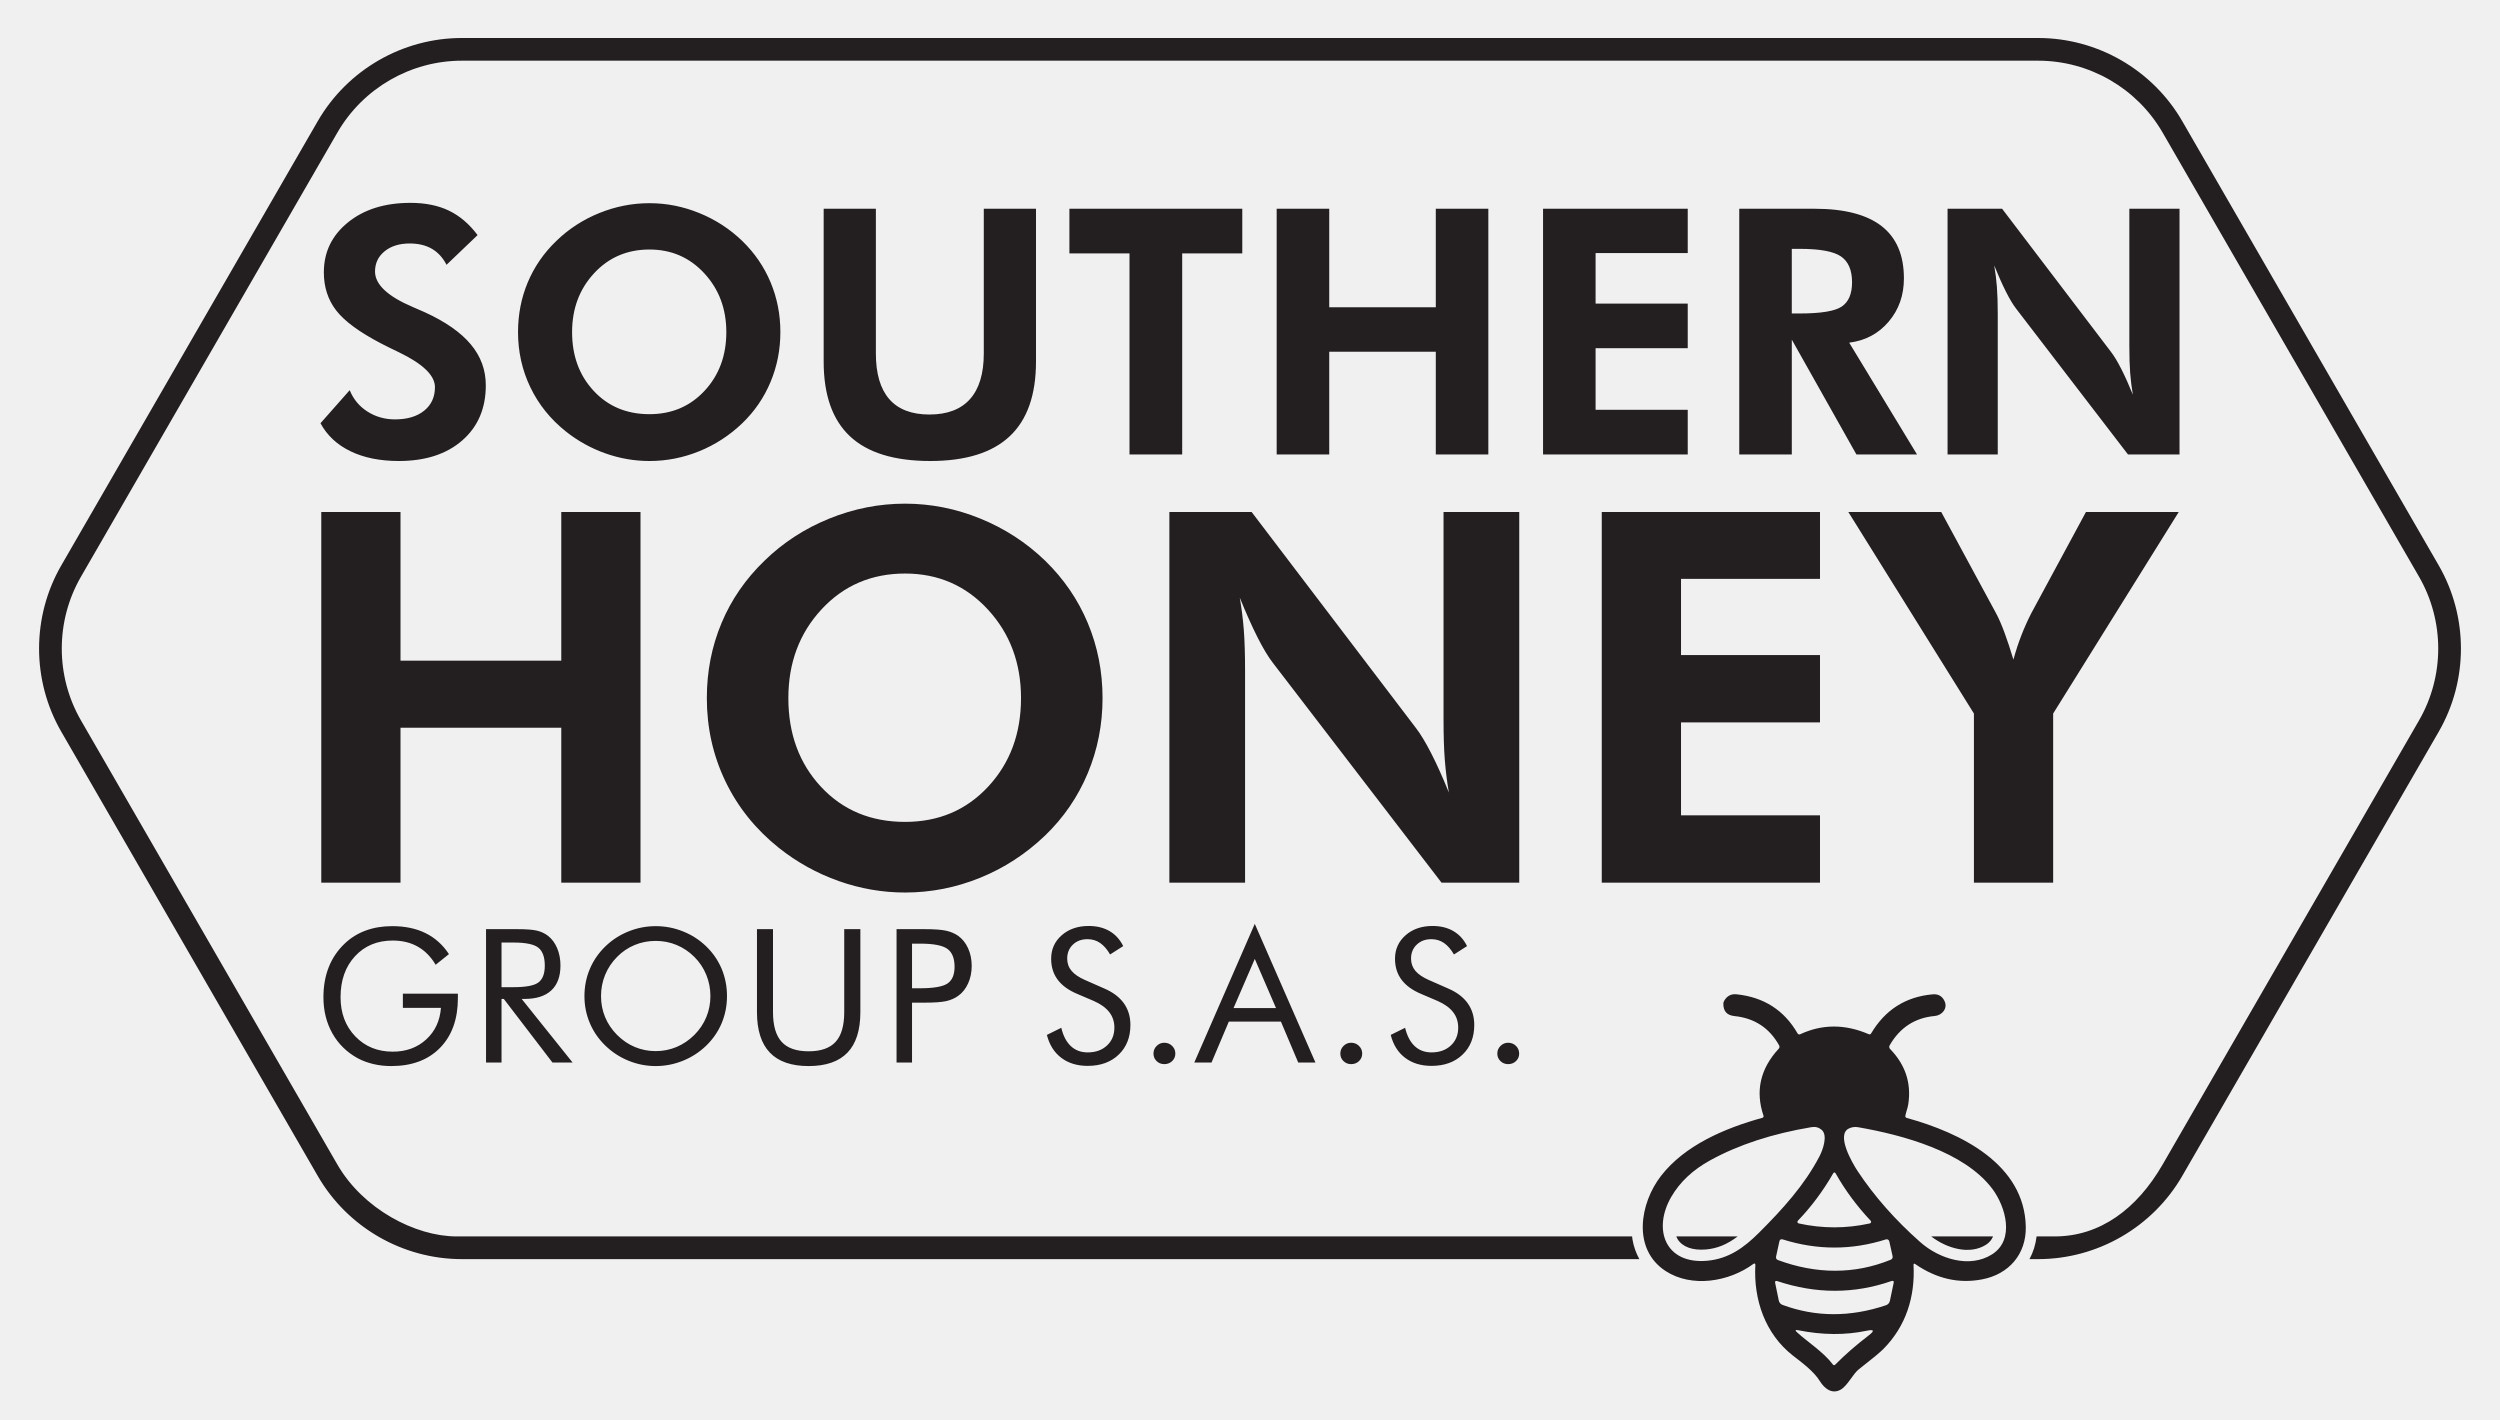
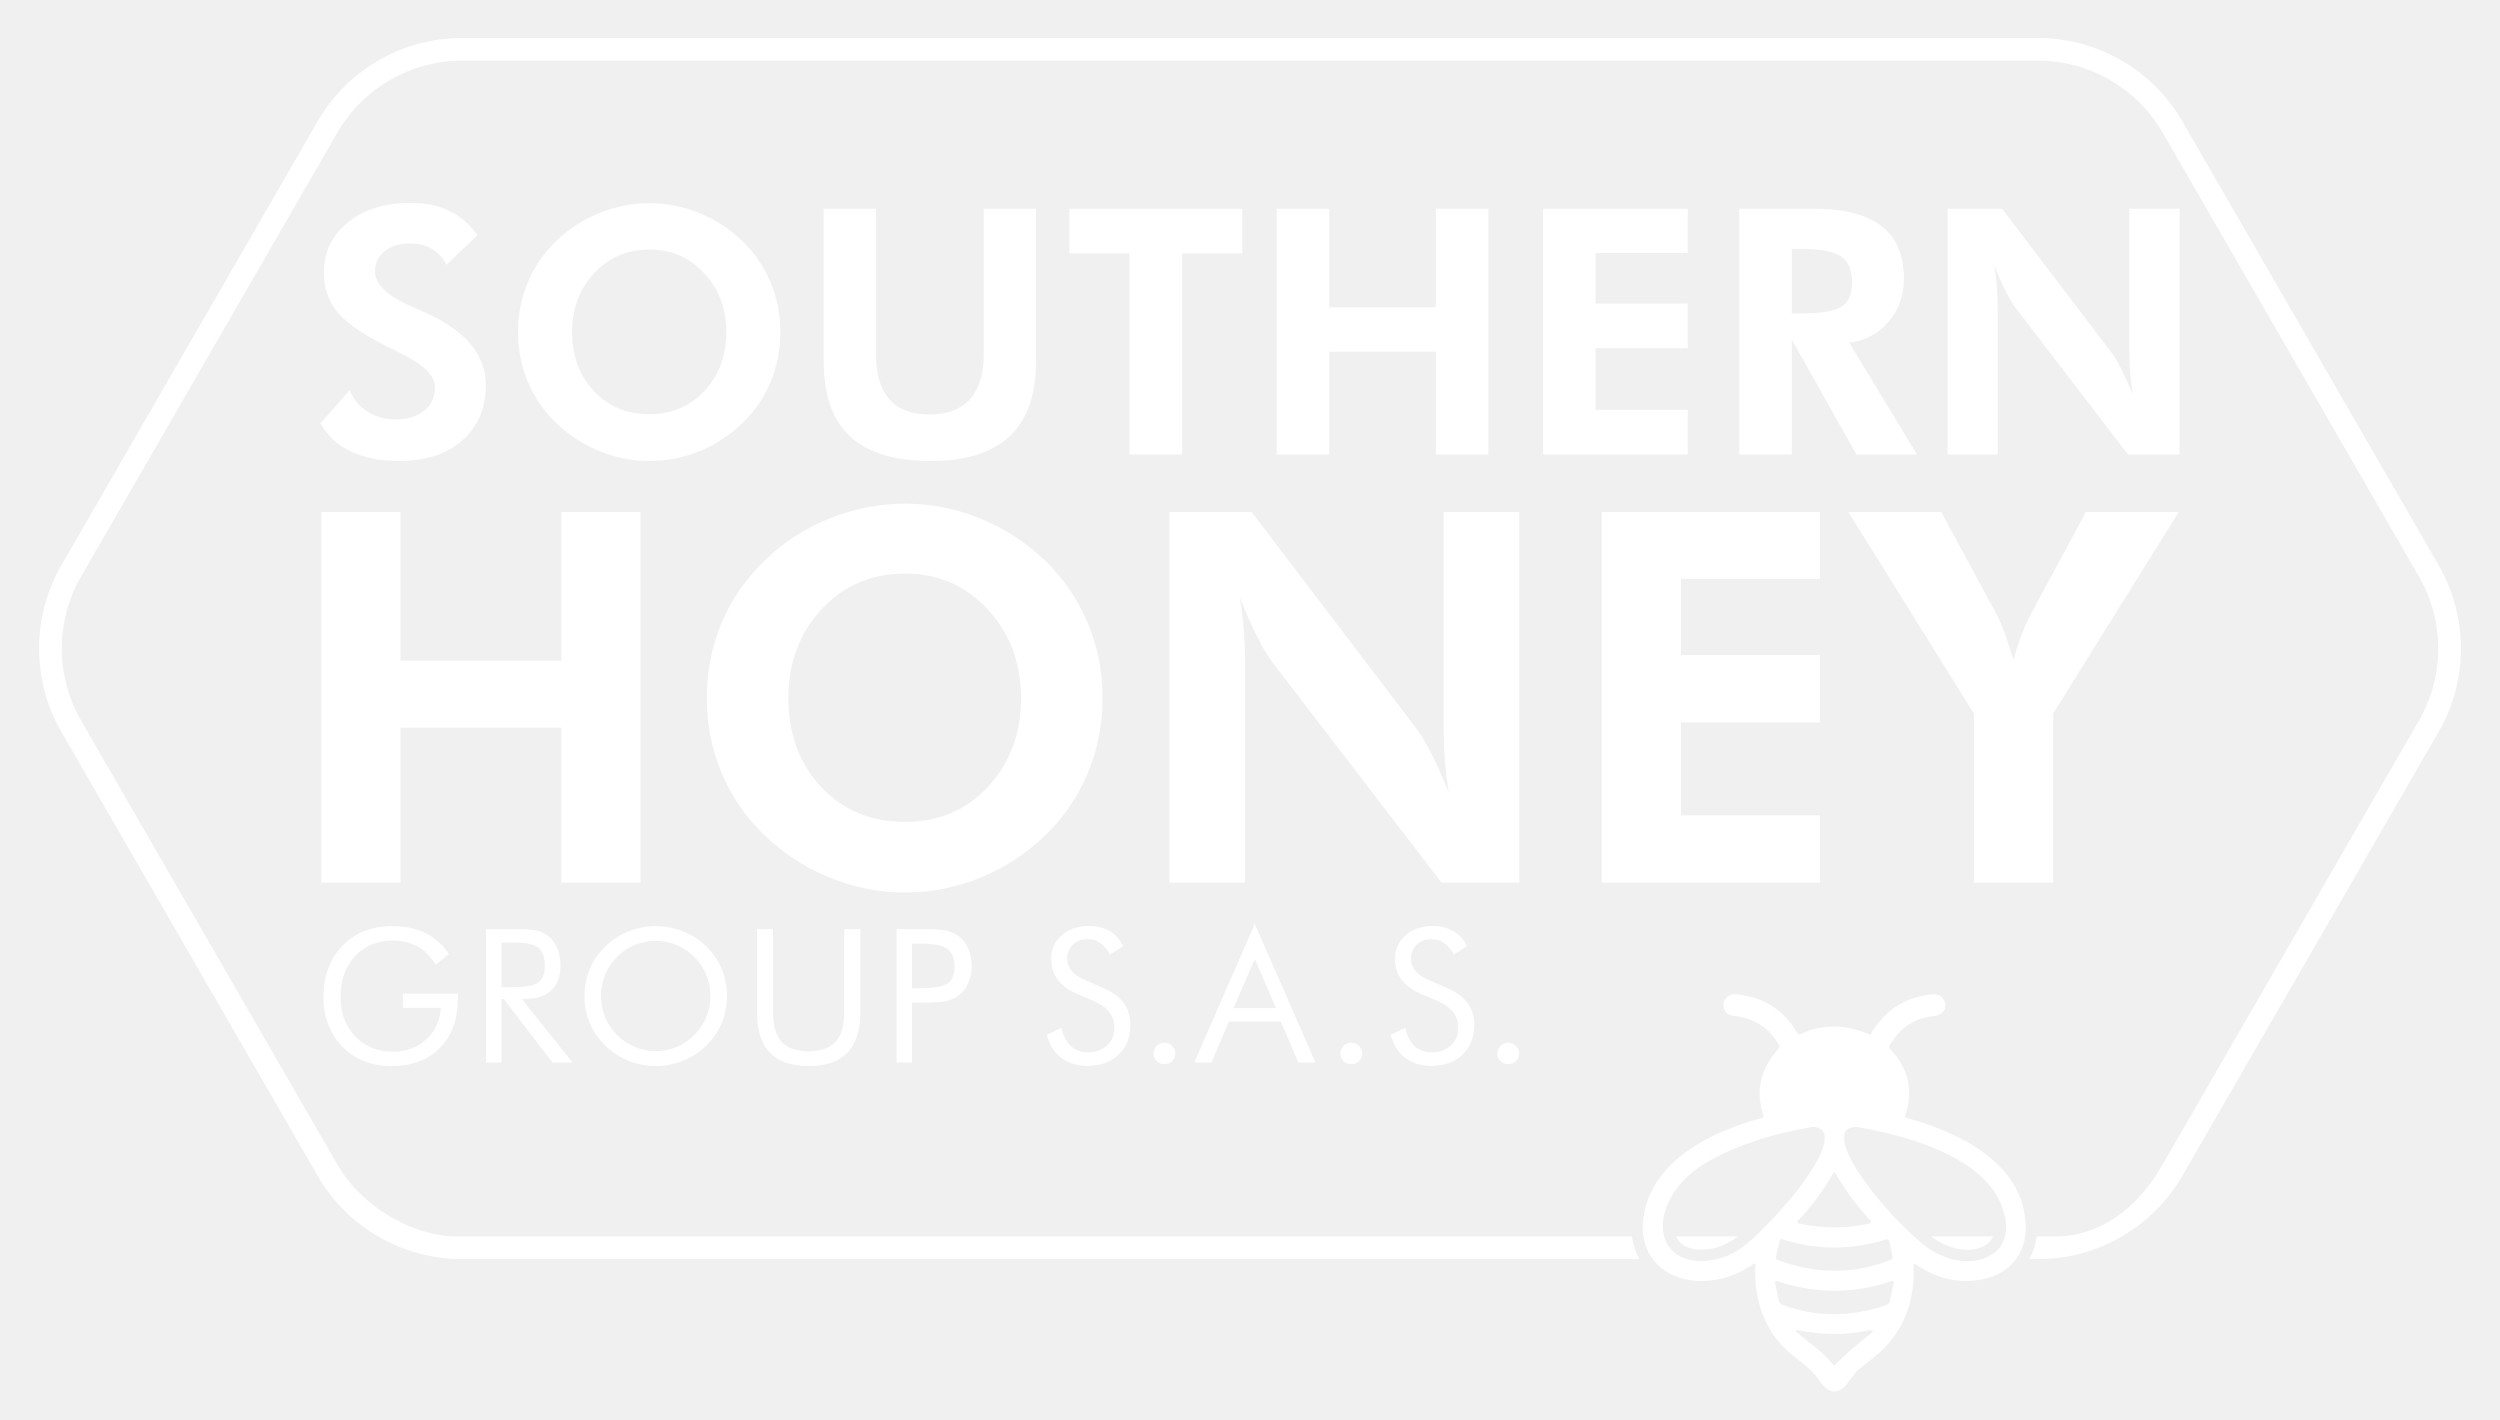
<svg xmlns="http://www.w3.org/2000/svg" version="1.1" width="394.783" height="224.199" viewBox="0 0 394.783 224.199">
-   <path transform="matrix(1,0,0,-1,-29.8111,717.6191)" d="M299.229 520.314C300.993 520.473 302.542 521.104 304.212 522.371H294.515C294.583 522.214 294.654 522.058 294.743 521.913 295.518 520.697 297.106 520.128 299.229 520.314ZM130.956 578.236V636.765H118.444V613.296H93.057V636.765H80.545V578.236H93.057V602.703H118.444V578.236ZM42.594 626.544 83.094 696.694C87.134 703.689 94.662 708.035 102.739 708.035H351.666C359.743 708.035 367.27 703.689 371.31 696.694L411.811 626.544C415.849 619.549 415.849 610.857 411.811 603.862L371.31 533.712C367.27 526.717 361.448 522.371 354.276 522.371H351.416C351.258 521.07 350.879 519.861 350.291 518.787H351.666C361.021 518.787 369.738 523.82 374.416 531.921L414.917 602.069C419.594 610.17 419.594 620.236 414.917 628.337L374.416 698.488C369.738 706.587 361.021 711.619 351.666 711.619H102.739C93.384 711.619 84.667 706.587 79.989 698.488L39.491 628.337C34.811 620.236 34.811 610.17 39.491 602.069L79.989 531.921C84.667 523.82 93.384 518.787 102.739 518.787H288.689C288.16 519.74 287.784 520.791 287.591 521.934 287.567 522.076 287.565 522.226 287.544 522.371H101.928C95.354 522.371 87.134 526.717 83.094 533.712L42.594 603.862C38.556 610.857 38.556 619.549 42.594 626.544ZM92.85 661.969C96.613 660.149 98.496 658.319 98.496 656.483 98.496 654.926 97.93 653.689 96.8 652.772 95.667 651.853 94.132 651.392 92.188 651.392 90.579 651.392 89.13 651.803 87.84 652.625 86.549 653.447 85.615 654.574 85.033 656.004L80.419 650.784C81.462 648.858 83.044 647.381 85.165 646.357 87.284 645.332 89.828 644.821 92.797 644.821 96.984 644.821 100.321 645.901 102.802 648.066 105.286 650.231 106.526 653.133 106.526 656.773 106.526 659.193 105.736 661.35 104.153 663.241 102.573 665.133 100.14 666.829 96.853 668.329 96.429 668.524 95.82 668.79 95.025 669.125 91.029 670.821 89.033 672.693 89.033 674.745 89.033 676.052 89.536 677.115 90.545 677.937 91.551 678.759 92.876 679.17 94.519 679.17 95.881 679.17 97.042 678.893 98.006 678.335 98.968 677.779 99.742 676.934 100.323 675.804L105.227 680.494C103.919 682.246 102.415 683.531 100.709 684.353 99.004 685.174 96.977 685.585 94.627 685.585 90.579 685.585 87.287 684.556 84.753 682.496 82.217 680.439 80.95 677.811 80.95 674.611 80.95 672.28 81.604 670.268 82.91 668.582 84.219 666.894 86.568 665.166 89.961 663.399 90.669 663.028 91.63 662.551 92.85 661.969ZM113.152 673.033C112.128 670.587 111.615 667.969 111.615 665.177 111.615 662.066 112.264 659.159 113.564 656.457 114.862 653.752 116.732 651.429 119.17 649.485 121.059 647.984 123.14 646.831 125.412 646.025 127.682 645.222 130 644.821 132.368 644.821 135.073 644.821 137.688 645.332 140.213 646.357 142.742 647.381 145.012 648.858 147.027 650.784 148.97 652.657 150.458 654.83 151.491 657.305 152.526 659.778 153.042 662.401 153.042 665.177 153.042 667.95 152.529 670.565 151.504 673.02 150.479 675.477 148.986 677.66 147.027 679.567 145.064 681.458 142.808 682.925 140.253 683.968 137.701 685.011 135.073 685.533 132.368 685.533 129.647 685.533 127.003 685.011 124.43 683.968 121.859 682.925 119.603 681.458 117.659 679.567 115.678 677.66 114.177 675.483 113.152 673.033ZM123.623 674.467C125.938 676.966 128.853 678.217 132.369 678.217 135.832 678.217 138.721 676.961 141.036 674.451 143.351 671.944 144.507 668.852 144.507 665.175 144.507 661.465 143.364 658.378 141.076 655.913 138.787 653.447 135.885 652.215 132.369 652.215 128.782 652.215 125.848 653.437 123.57 655.886 121.289 658.333 120.151 661.43 120.151 665.175 120.151 668.867 121.308 671.965 123.623 674.467ZM159.879 684.656V660.51C159.879 655.245 161.267 651.313 164.04 648.717 166.816 646.12 171.038 644.821 176.711 644.821 182.294 644.821 186.474 646.12 189.247 648.717 192.02 651.313 193.408 655.245 193.408 660.51V684.656H185.165V661.809C185.165 658.63 184.44 656.225 182.992 654.6 181.544 652.975 179.405 652.161 176.579 652.161 173.769 652.161 171.656 652.97 170.243 654.587 168.831 656.204 168.123 658.611 168.123 661.809V684.656ZM198.683 684.656V677.605H208.173V645.854H216.495V677.605H225.984V684.656ZM264.839 645.854V684.656H256.543V669.098H239.714V684.656H231.415V645.854H239.714V662.075H256.543V645.854ZM296.327 662.63V669.681H281.776V677.66H296.327V684.656H273.48V645.854H296.327V652.904H281.776V662.63ZM328.052 666.817C329.662 668.708 330.465 670.989 330.465 673.658 330.465 677.331 329.29 680.084 326.941 681.914 324.589 683.742 321.055 684.656 316.338 684.656H304.463V645.854H312.761V663.984L322.964 645.854H332.532L321.824 663.507C324.368 663.823 326.446 664.929 328.052 666.817ZM322.275 673.048C322.275 671.227 321.737 669.95 320.658 669.218 319.58 668.483 317.362 668.117 314.005 668.117H312.759V678.323H314.005C317.205 678.323 319.382 677.919 320.539 677.116 321.695 676.313 322.275 674.956 322.275 673.048ZM348.197 668.859 365.848 645.854H373.986V684.656H366.062V662.949C366.062 661.253 366.104 659.839 366.194 658.708 366.283 657.579 366.423 656.438 366.618 655.29 365.98 656.862 365.366 658.227 364.774 659.385 364.184 660.542 363.639 661.44 363.146 662.075L345.969 684.656H337.357V645.854H345.282V668.01C345.282 669.744 345.237 671.179 345.148 672.32 345.061 673.457 344.918 674.585 344.724 675.698 345.38 674.09 345.995 672.707 346.58 671.551 347.163 670.392 347.702 669.496 348.197 668.859ZM321.689 636.765 341.519 604.942V578.236H354.031V604.942L373.86 636.765H359.209L350.594 620.813C350.007 619.667 349.48 618.495 349.014 617.294 348.548 616.096 348.129 614.816 347.755 613.457 347.276 615.055 346.809 616.47 346.356 617.694 345.904 618.922 345.463 619.933 345.037 620.733L336.361 636.765ZM295.266 626.21H317.212V636.765H282.75V578.236H317.212V588.871H295.266V603.544H317.212V614.176H295.266ZM269.72 578.236V636.765H257.765V604.023C257.765 601.463 257.831 599.333 257.965 597.626 258.099 595.92 258.31 594.202 258.605 592.469 257.646 594.842 256.719 596.899 255.827 598.645 254.934 600.391 254.115 601.745 253.369 602.703L227.462 636.765H214.47V578.236H226.424V611.658C226.424 614.271 226.356 616.436 226.224 618.156 226.089 619.873 225.877 621.574 225.584 623.252 226.569 620.826 227.501 618.74 228.381 616.996 229.261 615.251 230.075 613.896 230.82 612.938L257.446 578.236ZM201.596 619.214C200.05 622.917 197.799 626.21 194.841 629.087 191.884 631.94 188.478 634.152 184.628 635.724 180.774 637.297 176.811 638.084 172.734 638.084 168.628 638.084 164.638 637.297 160.758 635.724 156.881 634.152 153.476 631.94 150.546 629.087 147.562 626.21 145.293 622.924 143.751 619.235 142.204 615.543 141.43 611.592 141.43 607.381 141.43 602.691 142.41 598.306 144.369 594.229 146.329 590.152 149.147 586.646 152.823 583.715 155.676 581.45 158.815 579.709 162.239 578.497 165.663 577.283 169.16 576.678 172.734 576.678 176.811 576.678 180.753 577.452 184.567 578.998 188.378 580.541 191.802 582.767 194.841 585.675 197.773 588.497 200.019 591.776 201.578 595.508 203.137 599.238 203.917 603.196 203.917 607.381 203.917 611.566 203.143 615.508 201.596 619.214ZM185.807 621.374C189.297 617.589 191.043 612.924 191.043 607.381 191.043 601.784 189.318 597.128 185.865 593.409 182.415 589.69 178.037 587.831 172.733 587.831 167.324 587.831 162.9 589.677 159.46 593.37 156.023 597.059 154.303 601.731 154.303 607.381 154.303 612.951 156.049 617.62 159.542 621.392 163.031 625.163 167.43 627.049 172.733 627.049 177.956 627.049 182.315 625.158 185.807 621.374ZM100.706 566.952C99.728 568.429 98.496 569.535 97.008 570.267 95.522 571.002 93.769 571.368 91.746 571.368 90.221 571.368 88.83 571.139 87.574 570.678 86.318 570.217 85.215 569.538 84.266 568.637 83.134 567.562 82.286 566.316 81.728 564.902 81.166 563.488 80.885 561.905 80.885 560.148 80.885 558.021 81.356 556.119 82.293 554.447 83.234 552.772 84.567 551.46 86.294 550.512 87.05 550.109 87.877 549.801 88.775 549.59 89.671 549.379 90.614 549.274 91.601 549.274 94.853 549.274 97.416 550.232 99.297 552.15 101.177 554.07 102.117 556.688 102.117 560.007V560.71H93.429V558.466H99.442C99.287 556.414 98.509 554.747 97.103 553.467 95.699 552.187 93.94 551.547 91.83 551.547 89.433 551.547 87.461 552.353 85.912 553.965 84.364 555.574 83.589 557.636 83.589 560.148 83.589 562.813 84.35 564.973 85.876 566.622 87.401 568.271 89.386 569.095 91.83 569.095 93.326 569.095 94.641 568.777 95.772 568.139 96.905 567.502 97.848 566.546 98.606 565.271ZM106.563 570.894V549.835H109.01V559.875H109.368L117.05 549.835H120.229L112.189 559.875H112.633C114.493 559.875 115.905 560.325 116.869 561.22 117.832 562.116 118.315 563.427 118.315 565.155 118.315 566.151 118.143 567.062 117.798 567.881 117.453 568.7 116.969 569.356 116.345 569.843 115.847 570.227 115.267 570.499 114.612 570.657 113.953 570.815 112.921 570.894 111.511 570.894ZM110.921 568.779C112.839 568.779 114.14 568.508 114.819 567.968 115.502 567.425 115.841 566.477 115.841 565.126 115.841 563.87 115.51 562.99 114.848 562.487 114.188 561.984 112.878 561.731 110.921 561.731H109.01V568.779ZM129.055 570.533C127.672 569.977 126.453 569.188 125.397 568.16 124.322 567.115 123.505 565.924 122.945 564.587 122.383 563.249 122.102 561.827 122.102 560.322 122.102 558.826 122.383 557.412 122.945 556.077 123.505 554.744 124.322 553.556 125.397 552.511 126.463 551.476 127.682 550.678 129.06 550.117 130.437 549.556 131.87 549.274 133.358 549.274 134.843 549.274 136.281 549.556 137.669 550.117 139.055 550.678 140.282 551.476 141.346 552.511 142.41 553.546 143.221 554.731 143.78 556.064 144.335 557.396 144.612 558.816 144.612 560.322 144.612 561.837 144.335 563.264 143.78 564.602 143.221 565.94 142.41 567.125 141.346 568.16 140.289 569.188 139.068 569.977 137.682 570.533 136.295 571.091 134.854 571.368 133.358 571.368 131.87 571.368 130.435 571.091 129.055 570.533ZM127.253 566.507C128.059 567.331 128.987 567.96 130.032 568.392 131.078 568.824 132.186 569.038 133.358 569.038 134.519 569.038 135.62 568.824 136.661 568.392 137.704 567.96 138.636 567.331 139.461 566.507 140.277 565.693 140.904 564.752 141.34 563.689 141.776 562.625 141.994 561.503 141.994 560.323 141.994 559.151 141.778 558.044 141.346 556.999 140.914 555.953 140.287 555.019 139.461 554.194 138.625 553.359 137.688 552.725 136.648 552.287 135.605 551.853 134.509 551.634 133.358 551.634 132.197 551.634 131.099 551.851 130.069 552.282 129.036 552.711 128.099 553.351 127.253 554.194 126.418 555.037 125.786 555.977 125.36 557.012 124.933 558.05 124.72 559.151 124.72 560.323 124.72 561.503 124.936 562.619 125.367 563.673 125.8 564.728 126.429 565.671 127.253 566.507ZM149.347 570.894V557.788C149.347 554.942 150.027 552.811 151.383 551.397 152.739 549.982 154.78 549.274 157.503 549.274 160.237 549.274 162.281 549.982 163.64 551.397 164.997 552.811 165.673 554.942 165.673 557.788V570.894H163.126V557.788C163.126 555.661 162.676 554.099 161.77 553.101 160.861 552.103 159.441 551.605 157.503 551.605 155.568 551.605 154.145 552.103 153.24 553.101 152.334 554.099 151.878 555.661 151.878 557.788V570.894ZM171.388 570.894V549.835H173.832V559.285H175.099 175.805C177.359 559.285 178.496 559.367 179.221 559.529 179.945 559.693 180.574 559.967 181.112 560.351 181.784 560.831 182.308 561.486 182.687 562.321 183.066 563.156 183.256 564.08 183.256 565.097 183.256 566.114 183.066 567.038 182.687 567.873 182.308 568.708 181.784 569.364 181.112 569.843 180.574 570.217 179.943 570.486 179.213 570.649 178.483 570.812 177.348 570.894 175.805 570.894ZM175.098 568.606C177.208 568.606 178.644 568.335 179.407 567.787 180.168 567.239 180.55 566.296 180.55 564.953 180.55 563.697 180.179 562.817 179.436 562.314 178.694 561.811 177.248 561.559 175.098 561.559H173.832V568.606ZM197.472 569.93C196.358 568.953 195.802 567.716 195.802 566.219 195.802 564.934 196.147 563.83 196.832 562.911 197.517 561.989 198.56 561.236 199.961 560.652L202.521 559.558C203.614 559.079 204.43 558.492 204.973 557.797 205.515 557.102 205.787 556.285 205.787 555.345 205.787 554.183 205.397 553.243 204.62 552.519 203.843 551.794 202.827 551.431 201.572 551.431 200.506 551.431 199.621 551.76 198.918 552.419 198.212 553.075 197.707 554.041 197.401 555.316L195.128 554.194C195.521 552.63 196.279 551.426 197.401 550.576 198.523 549.727 199.914 549.303 201.572 549.303 203.603 549.303 205.236 549.896 206.469 551.081 207.701 552.263 208.317 553.825 208.317 555.761 208.317 557.086 207.97 558.231 207.275 559.2 206.58 560.167 205.547 560.944 204.175 561.529L201.17 562.853C200.2 563.275 199.484 563.759 199.026 564.307 198.565 564.852 198.336 565.5 198.336 566.249 198.336 567.141 198.633 567.873 199.234 568.45 199.832 569.024 200.604 569.311 201.544 569.311 202.281 569.311 202.942 569.114 203.527 568.716 204.112 568.316 204.641 567.71 205.11 566.896L207.18 568.218C206.664 569.264 205.942 570.053 205.018 570.591 204.09 571.129 202.995 571.396 201.728 571.396 200.003 571.396 198.583 570.907 197.472 569.93ZM227.957 571.729 218.407 549.835H221.126L223.859 556.293H232.086L234.817 549.835H237.538ZM231.309 558.437H224.606L227.959 566.191ZM249.424 554.194C249.819 552.63 250.575 551.426 251.697 550.576 252.819 549.727 254.21 549.303 255.869 549.303 257.901 549.303 259.535 549.896 260.768 551.081 262 552.263 262.616 553.825 262.616 555.761 262.616 557.086 262.269 558.231 261.573 559.2 260.878 560.167 259.843 560.944 258.474 561.529L255.466 562.853C254.496 563.275 253.783 563.759 253.322 564.307 252.864 564.852 252.632 565.5 252.632 566.249 252.632 567.141 252.932 567.873 253.533 568.45 254.131 569.024 254.9 569.311 255.839 569.311 256.58 569.311 257.241 569.114 257.825 568.716 258.41 568.316 258.937 567.71 259.408 566.896L261.478 568.218C260.962 569.264 260.238 570.053 259.313 570.591 258.389 571.129 257.294 571.396 256.027 571.396 254.302 571.396 252.882 570.907 251.771 569.93 250.657 568.953 250.101 567.716 250.101 566.219 250.101 564.934 250.444 563.83 251.131 562.911 251.816 561.989 252.859 561.236 254.257 560.652L256.82 559.558C257.913 559.079 258.729 558.492 259.271 557.797 259.814 557.102 260.082 556.285 260.082 555.345 260.082 554.183 259.695 553.243 258.918 552.519 258.141 551.794 257.125 551.431 255.869 551.431 254.805 551.431 253.919 551.76 253.214 552.419 252.511 553.075 252.005 554.041 251.697 555.316ZM213.672 552.956C213.203 552.956 212.8 552.79 212.463 552.453 212.129 552.118 211.96 551.715 211.96 551.244 211.96 550.775 212.126 550.38 212.455 550.059 212.787 549.738 213.193 549.577 213.672 549.577 214.162 549.577 214.572 549.738 214.91 550.059 215.244 550.38 215.413 550.775 215.413 551.244 215.413 551.723 215.242 552.129 214.902 552.461 214.562 552.793 214.151 552.956 213.672 552.956ZM241.971 552.453C241.636 552.118 241.468 551.715 241.468 551.244 241.468 550.775 241.633 550.38 241.963 550.059 242.295 549.738 242.7 549.577 243.179 549.577 243.669 549.577 244.081 549.738 244.417 550.059 244.752 550.38 244.921 550.775 244.921 551.244 244.921 551.723 244.75 552.129 244.41 552.461 244.07 552.793 243.659 552.956 243.179 552.956 242.711 552.956 242.308 552.79 241.971 552.453ZM266.762 552.453C266.424 552.118 266.256 551.715 266.256 551.244 266.256 550.775 266.422 550.38 266.753 550.059 267.085 549.738 267.489 549.577 267.97 549.577 268.458 549.577 268.872 549.738 269.206 550.059 269.543 550.38 269.708 550.775 269.708 551.244 269.708 551.723 269.54 552.129 269.201 552.461 268.858 552.793 268.449 552.956 267.97 552.956 267.499 552.956 267.096 552.79 266.762 552.453ZM310.694 552.013C307.779 548.853 306.976 545.323 308.291 541.428 308.337 541.289 308.26 541.139 308.121 541.104 302.158 539.461 295.853 536.757 292.113 531.939 288.763 527.62 287.528 520.356 292.842 516.901 296.946 514.241 302.837 515.168 306.738 518.062 306.851 518.149 307.017 518.057 307.007 517.912 306.685 512.35 308.587 506.977 312.89 503.59 314.336 502.455 316.217 501.11 317.209 499.497 317.91 498.373 319.067 497.42 320.428 498.149 321.563 498.768 322.411 500.656 323.306 501.357 325.374 502.969 326.675 504.046 327.207 504.583 330.789 508.189 332.243 512.821 331.984 517.834 331.969 518.084 332.066 518.136 332.269 517.994 335.632 515.679 339.148 514.881 342.83 515.592 347.023 516.4 349.793 519.545 349.709 523.907 349.514 533.778 339.501 538.71 330.929 541.078 330.736 541.129 330.657 541.255 330.694 541.449 330.812 542.066 331.063 542.632 331.155 543.259 331.658 546.577 330.699 549.479 328.281 551.971 328.137 552.121 328.105 552.351 328.207 552.535 329.819 555.352 332.203 556.902 335.356 557.183 336.449 557.281 337.428 558.352 336.886 559.519 336.517 560.317 335.89 560.678 335.013 560.601 330.752 560.227 327.51 558.171 325.287 554.431 325.197 554.28 325.068 554.239 324.908 554.307 321.168 555.919 317.562 555.919 314.086 554.297 313.936 554.225 313.757 554.28 313.673 554.425 311.56 558.095 308.348 560.157 304.033 560.607 303.161 560.694 302.506 560.341 302.061 559.543 301.987 559.414 301.95 559.269 301.95 559.114 301.945 557.933 302.524 557.286 303.702 557.168 306.857 556.846 309.209 555.308 310.757 552.546 310.855 552.374 310.829 552.158 310.694 552.013ZM299.874 534.389C304.354 536.852 309.69 538.595 315.868 539.627 316.49 539.73 317.03 539.585 317.48 539.198 318.481 538.337 317.662 536.043 317.148 535.052 314.791 530.509 311.302 526.662 307.541 522.916 305.215 520.602 302.79 518.834 299.387 518.529 292.755 517.944 290.75 523.517 293.745 528.65 295.107 530.987 297.153 532.898 299.874 534.389ZM310.797 521.58C310.86 521.88 311.037 521.983 311.332 521.896 316.796 520.182 322.224 520.187 327.623 521.901 327.855 521.977 328.1 521.832 328.155 521.596L328.669 519.286C328.738 518.991 328.627 518.788 328.353 518.68 322.646 516.357 316.604 516.41 310.597 518.632 310.325 518.73 310.223 518.922 310.28 519.207ZM323.156 532.686C322.313 533.966 319.732 538.398 321.758 539.41 322.219 539.636 322.706 539.705 323.22 539.618 330.249 538.398 340.038 535.767 344.447 529.858 346.509 527.097 348.047 521.865 344.382 519.539 340.841 517.298 336.056 518.809 333.046 521.472 329.085 524.972 325.79 528.712 323.156 532.686ZM319.698 532.298C321.194 529.652 323.032 527.168 325.218 524.842 325.353 524.697 325.276 524.466 325.084 524.424 321.35 523.599 317.605 523.599 313.849 524.424 313.651 524.466 313.58 524.708 313.72 524.853 315.827 527.044 317.683 529.525 319.277 532.298 319.417 532.541 319.556 532.541 319.698 532.298ZM310.481 515.312C316.589 513.276 322.593 513.276 328.488 515.322 328.783 515.425 328.901 515.322 328.84 515.017L328.256 512.22C328.177 511.862 327.963 511.62 327.618 511.498 321.967 509.604 316.528 509.623 311.29 511.561 310.99 511.669 310.766 511.93 310.705 512.241L310.136 515.001C310.068 515.307 310.187 515.41 310.481 515.312ZM313.777 507.556C317.606 506.79 321.2 506.766 324.567 507.474 325.763 507.728 325.873 507.48 324.904 506.74 322.879 505.186 321.122 503.651 319.631 502.139 319.486 501.989 319.349 501.999 319.231 502.165 317.795 504.082 315.309 505.663 313.6 507.216 313.245 507.543 313.3 507.656 313.777 507.556ZM344.542 522.373H334.773C337.259 520.453 340.86 519.431 343.42 521.053 343.949 521.39 344.318 521.825 344.542 522.373" fill="#231f20" fill-rule="evenodd" />
+   <path transform="matrix(1,0,0,-1,-29.8111,717.6191)" d="M299.229 520.314C300.993 520.473 302.542 521.104 304.212 522.371H294.515C294.583 522.214 294.654 522.058 294.743 521.913 295.518 520.697 297.106 520.128 299.229 520.314ZM130.956 578.236V636.765H118.444V613.296H93.057V636.765H80.545V578.236H93.057V602.703H118.444V578.236ZM42.594 626.544 83.094 696.694C87.134 703.689 94.662 708.035 102.739 708.035H351.666C359.743 708.035 367.27 703.689 371.31 696.694L411.811 626.544C415.849 619.549 415.849 610.857 411.811 603.862L371.31 533.712C367.27 526.717 361.448 522.371 354.276 522.371H351.416C351.258 521.07 350.879 519.861 350.291 518.787H351.666C361.021 518.787 369.738 523.82 374.416 531.921L414.917 602.069C419.594 610.17 419.594 620.236 414.917 628.337L374.416 698.488C369.738 706.587 361.021 711.619 351.666 711.619H102.739C93.384 711.619 84.667 706.587 79.989 698.488L39.491 628.337C34.811 620.236 34.811 610.17 39.491 602.069L79.989 531.921C84.667 523.82 93.384 518.787 102.739 518.787H288.689C288.16 519.74 287.784 520.791 287.591 521.934 287.567 522.076 287.565 522.226 287.544 522.371H101.928C95.354 522.371 87.134 526.717 83.094 533.712L42.594 603.862C38.556 610.857 38.556 619.549 42.594 626.544ZM92.85 661.969C96.613 660.149 98.496 658.319 98.496 656.483 98.496 654.926 97.93 653.689 96.8 652.772 95.667 651.853 94.132 651.392 92.188 651.392 90.579 651.392 89.13 651.803 87.84 652.625 86.549 653.447 85.615 654.574 85.033 656.004L80.419 650.784C81.462 648.858 83.044 647.381 85.165 646.357 87.284 645.332 89.828 644.821 92.797 644.821 96.984 644.821 100.321 645.901 102.802 648.066 105.286 650.231 106.526 653.133 106.526 656.773 106.526 659.193 105.736 661.35 104.153 663.241 102.573 665.133 100.14 666.829 96.853 668.329 96.429 668.524 95.82 668.79 95.025 669.125 91.029 670.821 89.033 672.693 89.033 674.745 89.033 676.052 89.536 677.115 90.545 677.937 91.551 678.759 92.876 679.17 94.519 679.17 95.881 679.17 97.042 678.893 98.006 678.335 98.968 677.779 99.742 676.934 100.323 675.804L105.227 680.494C103.919 682.246 102.415 683.531 100.709 684.353 99.004 685.174 96.977 685.585 94.627 685.585 90.579 685.585 87.287 684.556 84.753 682.496 82.217 680.439 80.95 677.811 80.95 674.611 80.95 672.28 81.604 670.268 82.91 668.582 84.219 666.894 86.568 665.166 89.961 663.399 90.669 663.028 91.63 662.551 92.85 661.969ZM113.152 673.033C112.128 670.587 111.615 667.969 111.615 665.177 111.615 662.066 112.264 659.159 113.564 656.457 114.862 653.752 116.732 651.429 119.17 649.485 121.059 647.984 123.14 646.831 125.412 646.025 127.682 645.222 130 644.821 132.368 644.821 135.073 644.821 137.688 645.332 140.213 646.357 142.742 647.381 145.012 648.858 147.027 650.784 148.97 652.657 150.458 654.83 151.491 657.305 152.526 659.778 153.042 662.401 153.042 665.177 153.042 667.95 152.529 670.565 151.504 673.02 150.479 675.477 148.986 677.66 147.027 679.567 145.064 681.458 142.808 682.925 140.253 683.968 137.701 685.011 135.073 685.533 132.368 685.533 129.647 685.533 127.003 685.011 124.43 683.968 121.859 682.925 119.603 681.458 117.659 679.567 115.678 677.66 114.177 675.483 113.152 673.033ZM123.623 674.467C125.938 676.966 128.853 678.217 132.369 678.217 135.832 678.217 138.721 676.961 141.036 674.451 143.351 671.944 144.507 668.852 144.507 665.175 144.507 661.465 143.364 658.378 141.076 655.913 138.787 653.447 135.885 652.215 132.369 652.215 128.782 652.215 125.848 653.437 123.57 655.886 121.289 658.333 120.151 661.43 120.151 665.175 120.151 668.867 121.308 671.965 123.623 674.467ZM159.879 684.656V660.51C159.879 655.245 161.267 651.313 164.04 648.717 166.816 646.12 171.038 644.821 176.711 644.821 182.294 644.821 186.474 646.12 189.247 648.717 192.02 651.313 193.408 655.245 193.408 660.51V684.656H185.165V661.809C185.165 658.63 184.44 656.225 182.992 654.6 181.544 652.975 179.405 652.161 176.579 652.161 173.769 652.161 171.656 652.97 170.243 654.587 168.831 656.204 168.123 658.611 168.123 661.809V684.656ZM198.683 684.656V677.605H208.173V645.854H216.495V677.605H225.984V684.656ZM264.839 645.854V684.656H256.543V669.098H239.714V684.656H231.415V645.854H239.714V662.075H256.543V645.854ZM296.327 662.63V669.681H281.776V677.66H296.327V684.656H273.48V645.854H296.327V652.904H281.776V662.63ZM328.052 666.817C329.662 668.708 330.465 670.989 330.465 673.658 330.465 677.331 329.29 680.084 326.941 681.914 324.589 683.742 321.055 684.656 316.338 684.656H304.463V645.854H312.761V663.984L322.964 645.854H332.532L321.824 663.507C324.368 663.823 326.446 664.929 328.052 666.817ZM322.275 673.048C322.275 671.227 321.737 669.95 320.658 669.218 319.58 668.483 317.362 668.117 314.005 668.117H312.759V678.323H314.005C317.205 678.323 319.382 677.919 320.539 677.116 321.695 676.313 322.275 674.956 322.275 673.048ZM348.197 668.859 365.848 645.854H373.986V684.656H366.062V662.949C366.062 661.253 366.104 659.839 366.194 658.708 366.283 657.579 366.423 656.438 366.618 655.29 365.98 656.862 365.366 658.227 364.774 659.385 364.184 660.542 363.639 661.44 363.146 662.075L345.969 684.656H337.357V645.854H345.282V668.01C345.282 669.744 345.237 671.179 345.148 672.32 345.061 673.457 344.918 674.585 344.724 675.698 345.38 674.09 345.995 672.707 346.58 671.551 347.163 670.392 347.702 669.496 348.197 668.859ZM321.689 636.765 341.519 604.942V578.236H354.031V604.942L373.86 636.765H359.209L350.594 620.813C350.007 619.667 349.48 618.495 349.014 617.294 348.548 616.096 348.129 614.816 347.755 613.457 347.276 615.055 346.809 616.47 346.356 617.694 345.904 618.922 345.463 619.933 345.037 620.733L336.361 636.765ZM295.266 626.21H317.212V636.765H282.75V578.236H317.212V588.871H295.266V603.544H317.212V614.176H295.266ZM269.72 578.236V636.765H257.765V604.023C257.765 601.463 257.831 599.333 257.965 597.626 258.099 595.92 258.31 594.202 258.605 592.469 257.646 594.842 256.719 596.899 255.827 598.645 254.934 600.391 254.115 601.745 253.369 602.703L227.462 636.765H214.47V578.236H226.424V611.658C226.424 614.271 226.356 616.436 226.224 618.156 226.089 619.873 225.877 621.574 225.584 623.252 226.569 620.826 227.501 618.74 228.381 616.996 229.261 615.251 230.075 613.896 230.82 612.938L257.446 578.236ZM201.596 619.214C200.05 622.917 197.799 626.21 194.841 629.087 191.884 631.94 188.478 634.152 184.628 635.724 180.774 637.297 176.811 638.084 172.734 638.084 168.628 638.084 164.638 637.297 160.758 635.724 156.881 634.152 153.476 631.94 150.546 629.087 147.562 626.21 145.293 622.924 143.751 619.235 142.204 615.543 141.43 611.592 141.43 607.381 141.43 602.691 142.41 598.306 144.369 594.229 146.329 590.152 149.147 586.646 152.823 583.715 155.676 581.45 158.815 579.709 162.239 578.497 165.663 577.283 169.16 576.678 172.734 576.678 176.811 576.678 180.753 577.452 184.567 578.998 188.378 580.541 191.802 582.767 194.841 585.675 197.773 588.497 200.019 591.776 201.578 595.508 203.137 599.238 203.917 603.196 203.917 607.381 203.917 611.566 203.143 615.508 201.596 619.214ZM185.807 621.374C189.297 617.589 191.043 612.924 191.043 607.381 191.043 601.784 189.318 597.128 185.865 593.409 182.415 589.69 178.037 587.831 172.733 587.831 167.324 587.831 162.9 589.677 159.46 593.37 156.023 597.059 154.303 601.731 154.303 607.381 154.303 612.951 156.049 617.62 159.542 621.392 163.031 625.163 167.43 627.049 172.733 627.049 177.956 627.049 182.315 625.158 185.807 621.374ZM100.706 566.952C99.728 568.429 98.496 569.535 97.008 570.267 95.522 571.002 93.769 571.368 91.746 571.368 90.221 571.368 88.83 571.139 87.574 570.678 86.318 570.217 85.215 569.538 84.266 568.637 83.134 567.562 82.286 566.316 81.728 564.902 81.166 563.488 80.885 561.905 80.885 560.148 80.885 558.021 81.356 556.119 82.293 554.447 83.234 552.772 84.567 551.46 86.294 550.512 87.05 550.109 87.877 549.801 88.775 549.59 89.671 549.379 90.614 549.274 91.601 549.274 94.853 549.274 97.416 550.232 99.297 552.15 101.177 554.07 102.117 556.688 102.117 560.007V560.71H93.429V558.466H99.442C99.287 556.414 98.509 554.747 97.103 553.467 95.699 552.187 93.94 551.547 91.83 551.547 89.433 551.547 87.461 552.353 85.912 553.965 84.364 555.574 83.589 557.636 83.589 560.148 83.589 562.813 84.35 564.973 85.876 566.622 87.401 568.271 89.386 569.095 91.83 569.095 93.326 569.095 94.641 568.777 95.772 568.139 96.905 567.502 97.848 566.546 98.606 565.271ZM106.563 570.894V549.835H109.01V559.875H109.368L117.05 549.835H120.229L112.189 559.875H112.633C114.493 559.875 115.905 560.325 116.869 561.22 117.832 562.116 118.315 563.427 118.315 565.155 118.315 566.151 118.143 567.062 117.798 567.881 117.453 568.7 116.969 569.356 116.345 569.843 115.847 570.227 115.267 570.499 114.612 570.657 113.953 570.815 112.921 570.894 111.511 570.894ZM110.921 568.779C112.839 568.779 114.14 568.508 114.819 567.968 115.502 567.425 115.841 566.477 115.841 565.126 115.841 563.87 115.51 562.99 114.848 562.487 114.188 561.984 112.878 561.731 110.921 561.731H109.01V568.779ZM129.055 570.533C127.672 569.977 126.453 569.188 125.397 568.16 124.322 567.115 123.505 565.924 122.945 564.587 122.383 563.249 122.102 561.827 122.102 560.322 122.102 558.826 122.383 557.412 122.945 556.077 123.505 554.744 124.322 553.556 125.397 552.511 126.463 551.476 127.682 550.678 129.06 550.117 130.437 549.556 131.87 549.274 133.358 549.274 134.843 549.274 136.281 549.556 137.669 550.117 139.055 550.678 140.282 551.476 141.346 552.511 142.41 553.546 143.221 554.731 143.78 556.064 144.335 557.396 144.612 558.816 144.612 560.322 144.612 561.837 144.335 563.264 143.78 564.602 143.221 565.94 142.41 567.125 141.346 568.16 140.289 569.188 139.068 569.977 137.682 570.533 136.295 571.091 134.854 571.368 133.358 571.368 131.87 571.368 130.435 571.091 129.055 570.533ZM127.253 566.507C128.059 567.331 128.987 567.96 130.032 568.392 131.078 568.824 132.186 569.038 133.358 569.038 134.519 569.038 135.62 568.824 136.661 568.392 137.704 567.96 138.636 567.331 139.461 566.507 140.277 565.693 140.904 564.752 141.34 563.689 141.776 562.625 141.994 561.503 141.994 560.323 141.994 559.151 141.778 558.044 141.346 556.999 140.914 555.953 140.287 555.019 139.461 554.194 138.625 553.359 137.688 552.725 136.648 552.287 135.605 551.853 134.509 551.634 133.358 551.634 132.197 551.634 131.099 551.851 130.069 552.282 129.036 552.711 128.099 553.351 127.253 554.194 126.418 555.037 125.786 555.977 125.36 557.012 124.933 558.05 124.72 559.151 124.72 560.323 124.72 561.503 124.936 562.619 125.367 563.673 125.8 564.728 126.429 565.671 127.253 566.507ZM149.347 570.894V557.788C149.347 554.942 150.027 552.811 151.383 551.397 152.739 549.982 154.78 549.274 157.503 549.274 160.237 549.274 162.281 549.982 163.64 551.397 164.997 552.811 165.673 554.942 165.673 557.788V570.894H163.126V557.788C163.126 555.661 162.676 554.099 161.77 553.101 160.861 552.103 159.441 551.605 157.503 551.605 155.568 551.605 154.145 552.103 153.24 553.101 152.334 554.099 151.878 555.661 151.878 557.788V570.894ZM171.388 570.894V549.835H173.832V559.285H175.099 175.805C177.359 559.285 178.496 559.367 179.221 559.529 179.945 559.693 180.574 559.967 181.112 560.351 181.784 560.831 182.308 561.486 182.687 562.321 183.066 563.156 183.256 564.08 183.256 565.097 183.256 566.114 183.066 567.038 182.687 567.873 182.308 568.708 181.784 569.364 181.112 569.843 180.574 570.217 179.943 570.486 179.213 570.649 178.483 570.812 177.348 570.894 175.805 570.894ZM175.098 568.606C177.208 568.606 178.644 568.335 179.407 567.787 180.168 567.239 180.55 566.296 180.55 564.953 180.55 563.697 180.179 562.817 179.436 562.314 178.694 561.811 177.248 561.559 175.098 561.559H173.832V568.606ZM197.472 569.93C196.358 568.953 195.802 567.716 195.802 566.219 195.802 564.934 196.147 563.83 196.832 562.911 197.517 561.989 198.56 561.236 199.961 560.652L202.521 559.558C203.614 559.079 204.43 558.492 204.973 557.797 205.515 557.102 205.787 556.285 205.787 555.345 205.787 554.183 205.397 553.243 204.62 552.519 203.843 551.794 202.827 551.431 201.572 551.431 200.506 551.431 199.621 551.76 198.918 552.419 198.212 553.075 197.707 554.041 197.401 555.316L195.128 554.194C195.521 552.63 196.279 551.426 197.401 550.576 198.523 549.727 199.914 549.303 201.572 549.303 203.603 549.303 205.236 549.896 206.469 551.081 207.701 552.263 208.317 553.825 208.317 555.761 208.317 557.086 207.97 558.231 207.275 559.2 206.58 560.167 205.547 560.944 204.175 561.529L201.17 562.853C200.2 563.275 199.484 563.759 199.026 564.307 198.565 564.852 198.336 565.5 198.336 566.249 198.336 567.141 198.633 567.873 199.234 568.45 199.832 569.024 200.604 569.311 201.544 569.311 202.281 569.311 202.942 569.114 203.527 568.716 204.112 568.316 204.641 567.71 205.11 566.896L207.18 568.218C206.664 569.264 205.942 570.053 205.018 570.591 204.09 571.129 202.995 571.396 201.728 571.396 200.003 571.396 198.583 570.907 197.472 569.93ZM227.957 571.729 218.407 549.835H221.126L223.859 556.293H232.086L234.817 549.835H237.538ZM231.309 558.437H224.606L227.959 566.191ZM249.424 554.194C249.819 552.63 250.575 551.426 251.697 550.576 252.819 549.727 254.21 549.303 255.869 549.303 257.901 549.303 259.535 549.896 260.768 551.081 262 552.263 262.616 553.825 262.616 555.761 262.616 557.086 262.269 558.231 261.573 559.2 260.878 560.167 259.843 560.944 258.474 561.529L255.466 562.853C254.496 563.275 253.783 563.759 253.322 564.307 252.864 564.852 252.632 565.5 252.632 566.249 252.632 567.141 252.932 567.873 253.533 568.45 254.131 569.024 254.9 569.311 255.839 569.311 256.58 569.311 257.241 569.114 257.825 568.716 258.41 568.316 258.937 567.71 259.408 566.896L261.478 568.218C260.962 569.264 260.238 570.053 259.313 570.591 258.389 571.129 257.294 571.396 256.027 571.396 254.302 571.396 252.882 570.907 251.771 569.93 250.657 568.953 250.101 567.716 250.101 566.219 250.101 564.934 250.444 563.83 251.131 562.911 251.816 561.989 252.859 561.236 254.257 560.652L256.82 559.558C257.913 559.079 258.729 558.492 259.271 557.797 259.814 557.102 260.082 556.285 260.082 555.345 260.082 554.183 259.695 553.243 258.918 552.519 258.141 551.794 257.125 551.431 255.869 551.431 254.805 551.431 253.919 551.76 253.214 552.419 252.511 553.075 252.005 554.041 251.697 555.316ZM213.672 552.956C213.203 552.956 212.8 552.79 212.463 552.453 212.129 552.118 211.96 551.715 211.96 551.244 211.96 550.775 212.126 550.38 212.455 550.059 212.787 549.738 213.193 549.577 213.672 549.577 214.162 549.577 214.572 549.738 214.91 550.059 215.244 550.38 215.413 550.775 215.413 551.244 215.413 551.723 215.242 552.129 214.902 552.461 214.562 552.793 214.151 552.956 213.672 552.956ZM241.971 552.453C241.636 552.118 241.468 551.715 241.468 551.244 241.468 550.775 241.633 550.38 241.963 550.059 242.295 549.738 242.7 549.577 243.179 549.577 243.669 549.577 244.081 549.738 244.417 550.059 244.752 550.38 244.921 550.775 244.921 551.244 244.921 551.723 244.75 552.129 244.41 552.461 244.07 552.793 243.659 552.956 243.179 552.956 242.711 552.956 242.308 552.79 241.971 552.453ZM266.762 552.453C266.424 552.118 266.256 551.715 266.256 551.244 266.256 550.775 266.422 550.38 266.753 550.059 267.085 549.738 267.489 549.577 267.97 549.577 268.458 549.577 268.872 549.738 269.206 550.059 269.543 550.38 269.708 550.775 269.708 551.244 269.708 551.723 269.54 552.129 269.201 552.461 268.858 552.793 268.449 552.956 267.97 552.956 267.499 552.956 267.096 552.79 266.762 552.453ZM310.694 552.013C307.779 548.853 306.976 545.323 308.291 541.428 308.337 541.289 308.26 541.139 308.121 541.104 302.158 539.461 295.853 536.757 292.113 531.939 288.763 527.62 287.528 520.356 292.842 516.901 296.946 514.241 302.837 515.168 306.738 518.062 306.851 518.149 307.017 518.057 307.007 517.912 306.685 512.35 308.587 506.977 312.89 503.59 314.336 502.455 316.217 501.11 317.209 499.497 317.91 498.373 319.067 497.42 320.428 498.149 321.563 498.768 322.411 500.656 323.306 501.357 325.374 502.969 326.675 504.046 327.207 504.583 330.789 508.189 332.243 512.821 331.984 517.834 331.969 518.084 332.066 518.136 332.269 517.994 335.632 515.679 339.148 514.881 342.83 515.592 347.023 516.4 349.793 519.545 349.709 523.907 349.514 533.778 339.501 538.71 330.929 541.078 330.736 541.129 330.657 541.255 330.694 541.449 330.812 542.066 331.063 542.632 331.155 543.259 331.658 546.577 330.699 549.479 328.281 551.971 328.137 552.121 328.105 552.351 328.207 552.535 329.819 555.352 332.203 556.902 335.356 557.183 336.449 557.281 337.428 558.352 336.886 559.519 336.517 560.317 335.89 560.678 335.013 560.601 330.752 560.227 327.51 558.171 325.287 554.431 325.197 554.28 325.068 554.239 324.908 554.307 321.168 555.919 317.562 555.919 314.086 554.297 313.936 554.225 313.757 554.28 313.673 554.425 311.56 558.095 308.348 560.157 304.033 560.607 303.161 560.694 302.506 560.341 302.061 559.543 301.987 559.414 301.95 559.269 301.95 559.114 301.945 557.933 302.524 557.286 303.702 557.168 306.857 556.846 309.209 555.308 310.757 552.546 310.855 552.374 310.829 552.158 310.694 552.013ZM299.874 534.389C304.354 536.852 309.69 538.595 315.868 539.627 316.49 539.73 317.03 539.585 317.48 539.198 318.481 538.337 317.662 536.043 317.148 535.052 314.791 530.509 311.302 526.662 307.541 522.916 305.215 520.602 302.79 518.834 299.387 518.529 292.755 517.944 290.75 523.517 293.745 528.65 295.107 530.987 297.153 532.898 299.874 534.389ZM310.797 521.58C310.86 521.88 311.037 521.983 311.332 521.896 316.796 520.182 322.224 520.187 327.623 521.901 327.855 521.977 328.1 521.832 328.155 521.596L328.669 519.286C328.738 518.991 328.627 518.788 328.353 518.68 322.646 516.357 316.604 516.41 310.597 518.632 310.325 518.73 310.223 518.922 310.28 519.207ZM323.156 532.686C322.313 533.966 319.732 538.398 321.758 539.41 322.219 539.636 322.706 539.705 323.22 539.618 330.249 538.398 340.038 535.767 344.447 529.858 346.509 527.097 348.047 521.865 344.382 519.539 340.841 517.298 336.056 518.809 333.046 521.472 329.085 524.972 325.79 528.712 323.156 532.686ZM319.698 532.298C321.194 529.652 323.032 527.168 325.218 524.842 325.353 524.697 325.276 524.466 325.084 524.424 321.35 523.599 317.605 523.599 313.849 524.424 313.651 524.466 313.58 524.708 313.72 524.853 315.827 527.044 317.683 529.525 319.277 532.298 319.417 532.541 319.556 532.541 319.698 532.298ZM310.481 515.312C316.589 513.276 322.593 513.276 328.488 515.322 328.783 515.425 328.901 515.322 328.84 515.017L328.256 512.22C328.177 511.862 327.963 511.62 327.618 511.498 321.967 509.604 316.528 509.623 311.29 511.561 310.99 511.669 310.766 511.93 310.705 512.241L310.136 515.001C310.068 515.307 310.187 515.41 310.481 515.312ZM313.777 507.556C317.606 506.79 321.2 506.766 324.567 507.474 325.763 507.728 325.873 507.48 324.904 506.74 322.879 505.186 321.122 503.651 319.631 502.139 319.486 501.989 319.349 501.999 319.231 502.165 317.795 504.082 315.309 505.663 313.6 507.216 313.245 507.543 313.3 507.656 313.777 507.556ZM344.542 522.373H334.773C337.259 520.453 340.86 519.431 343.42 521.053 343.949 521.39 344.318 521.825 344.542 522.373" fill="#FFFFFF" fill-rule="evenodd" />
</svg>
